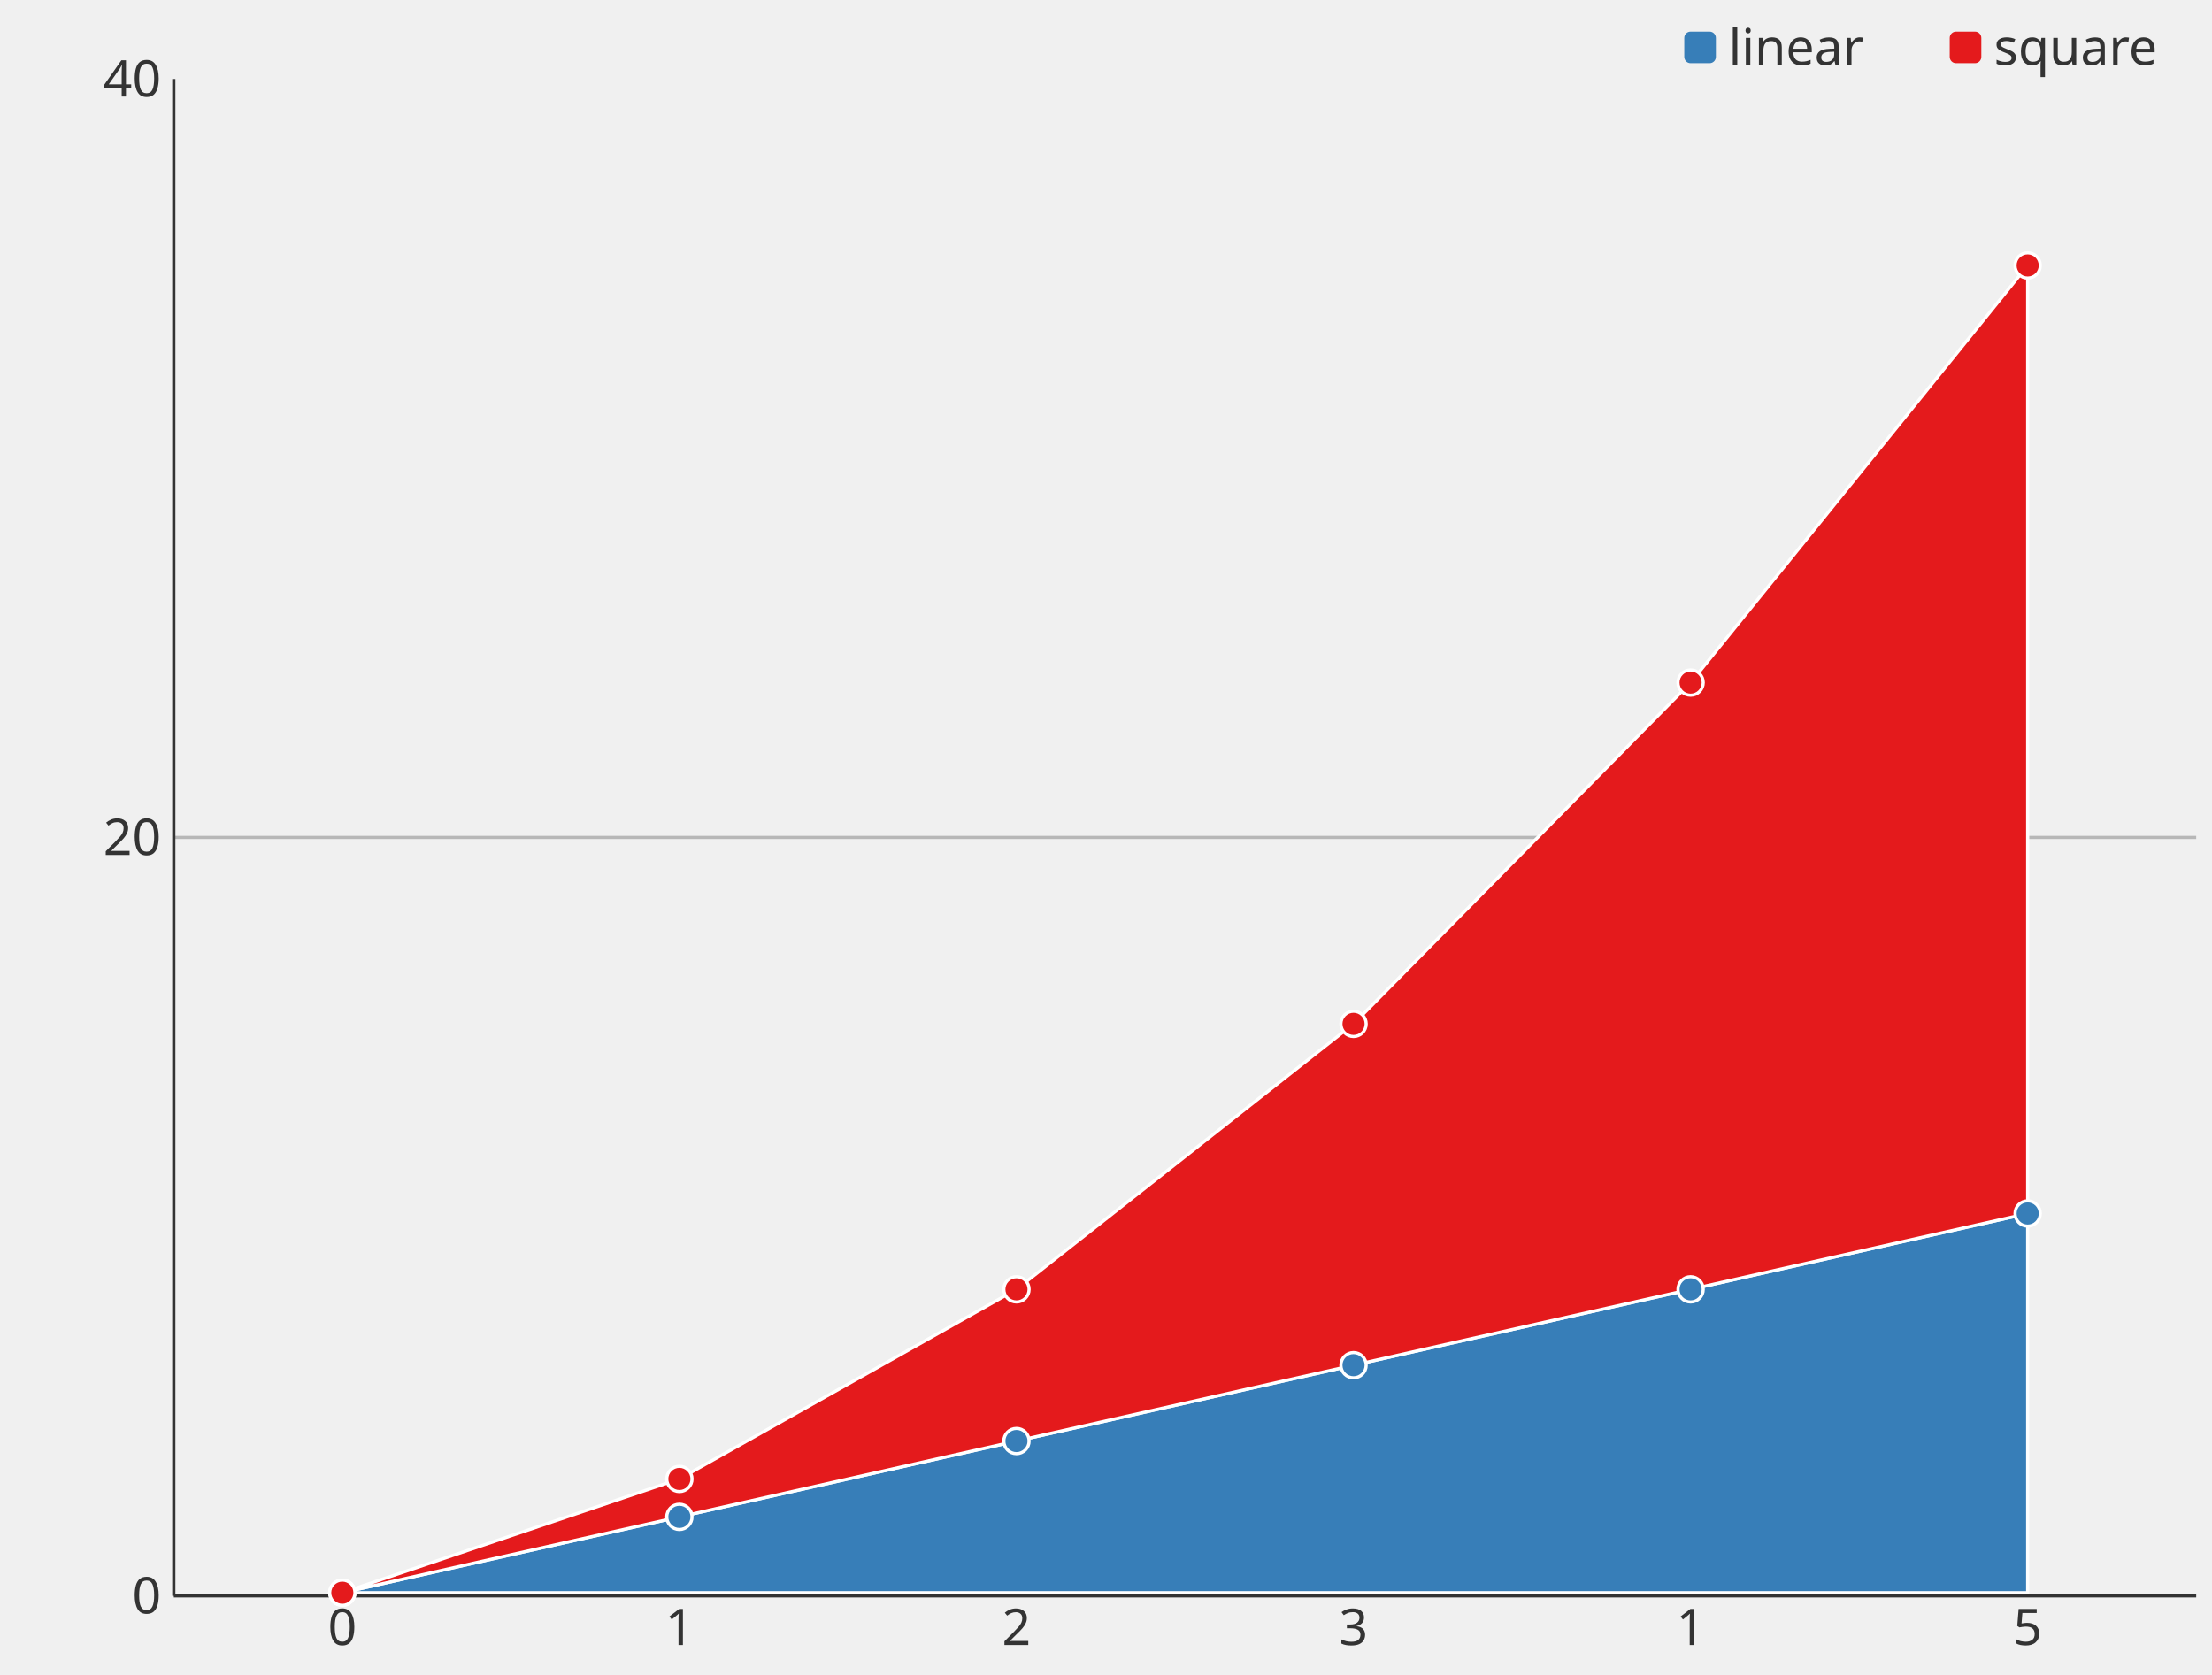
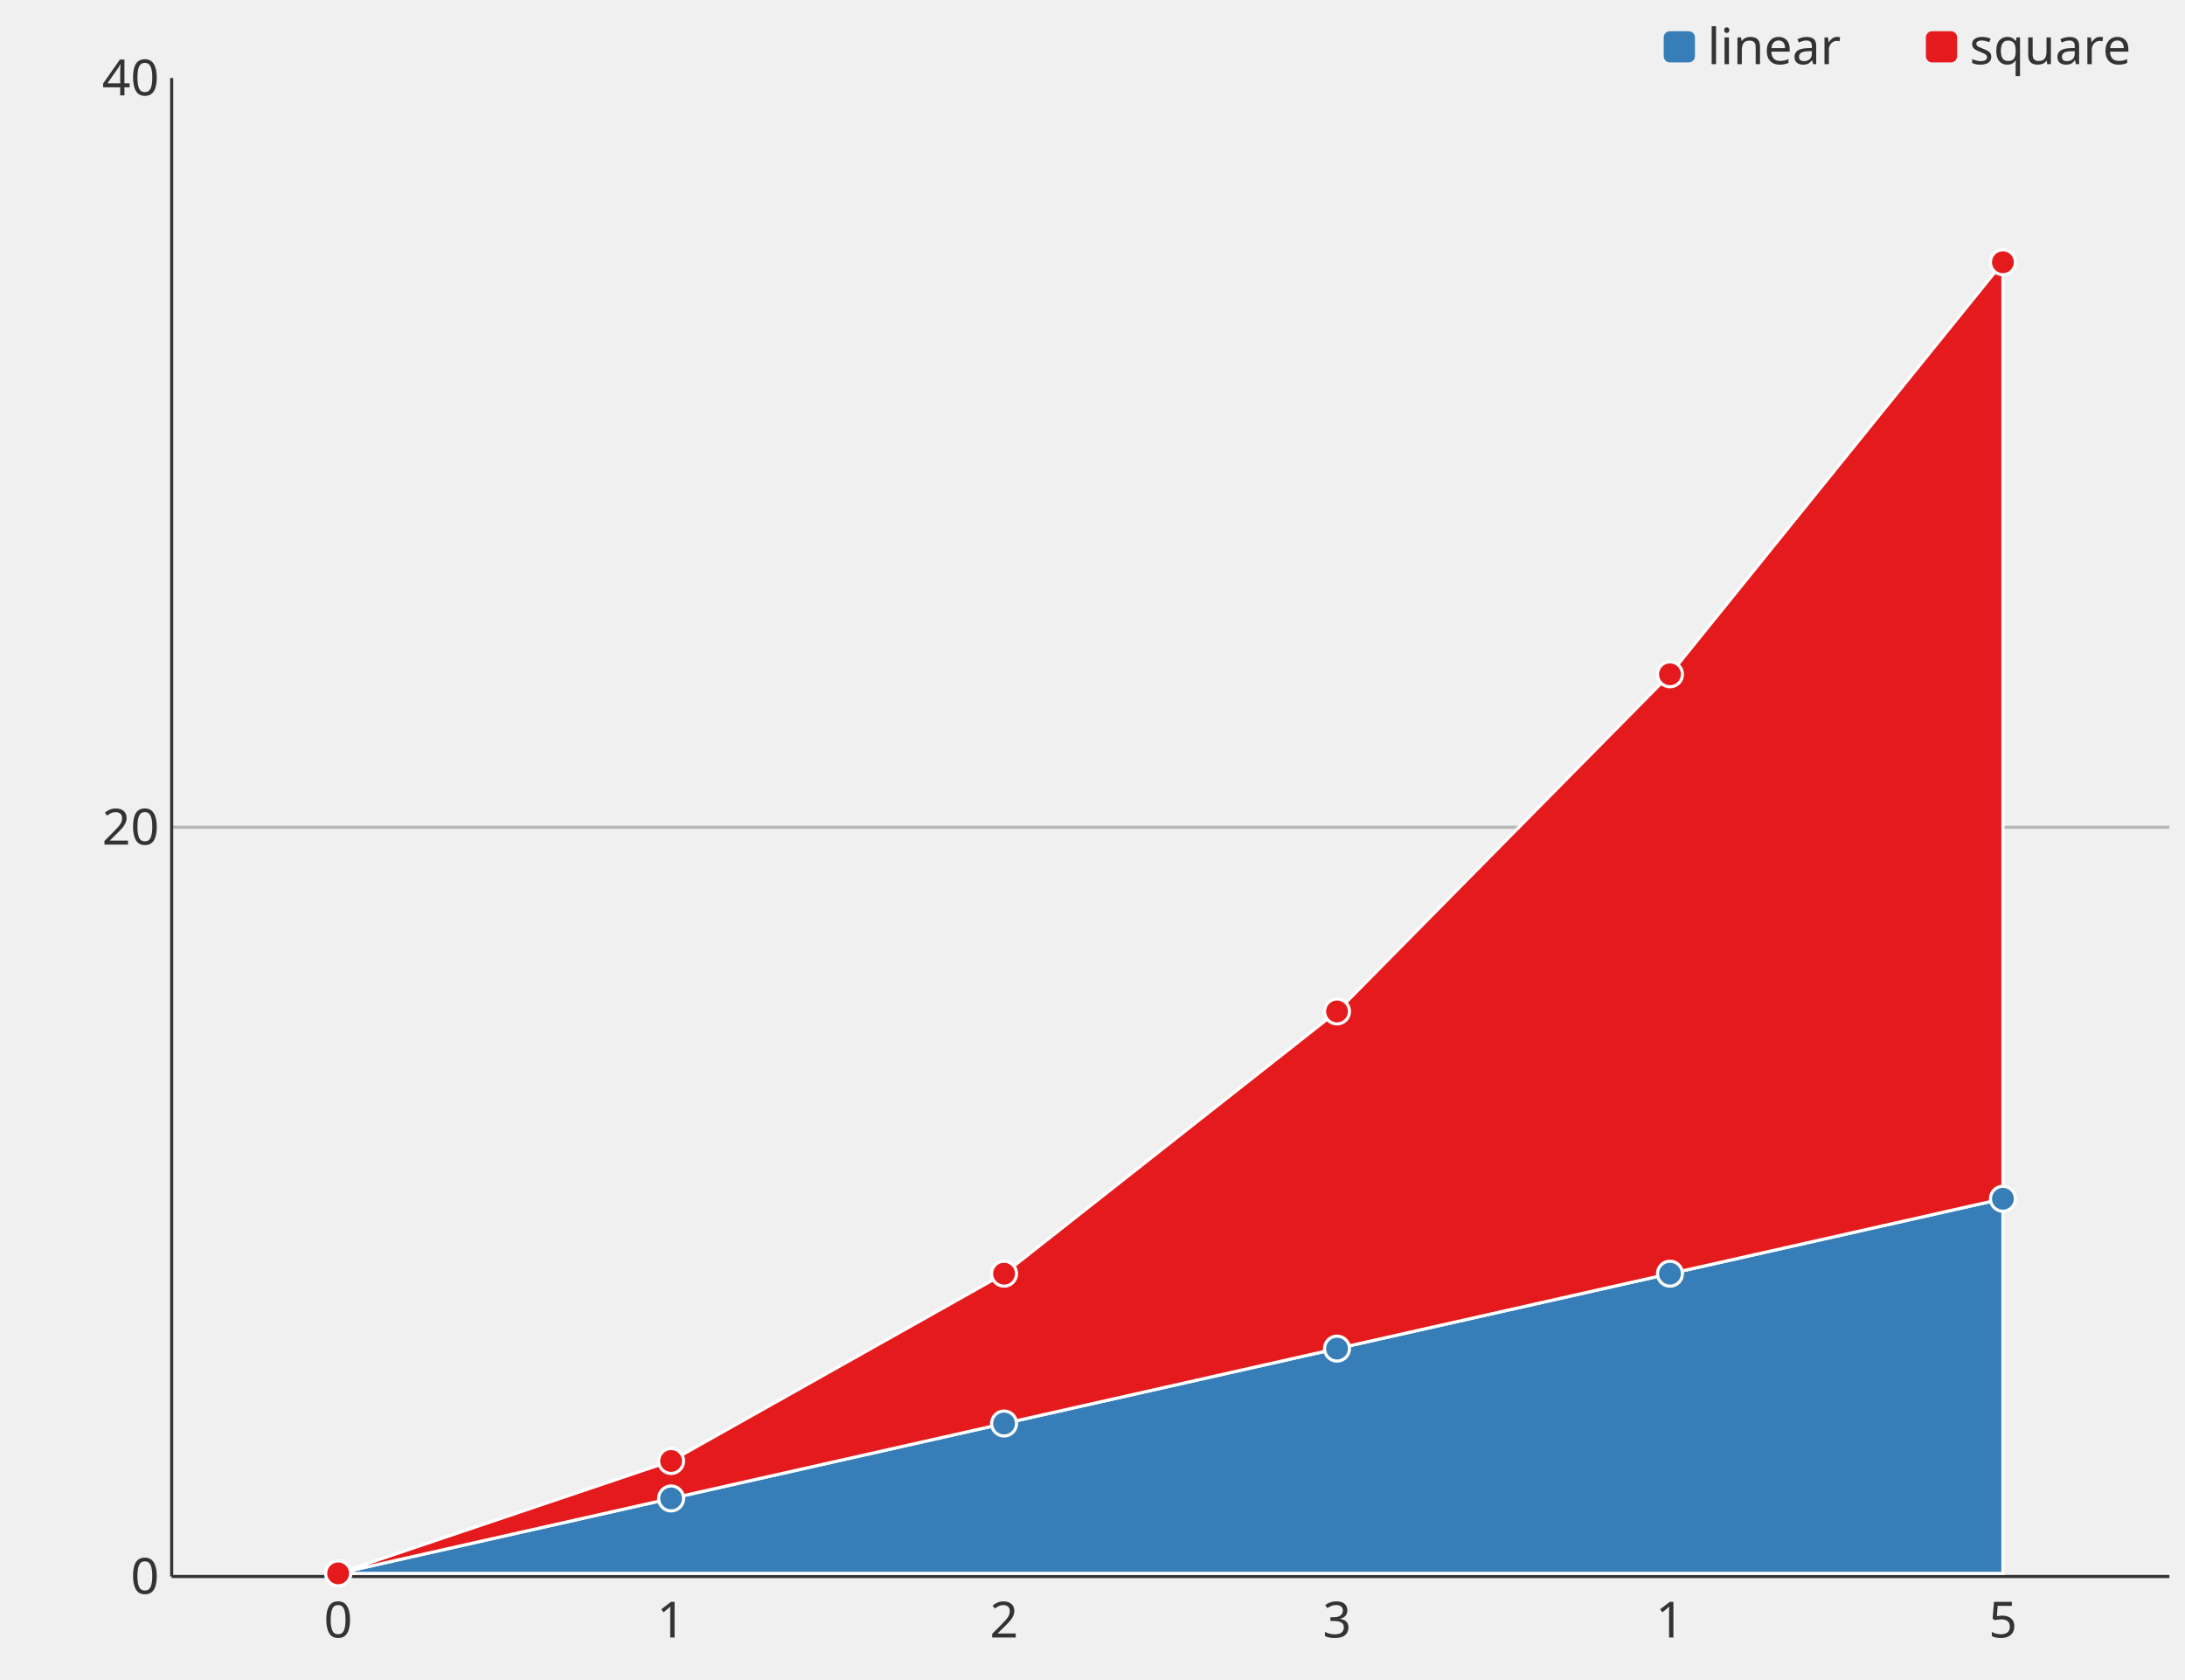
- <svg xmlns="http://www.w3.org/2000/svg" font-family="sans-serif" font-size="16" viewBox="-55 -25 700 530">
+ <svg xmlns="http://www.w3.org/2000/svg" font-family="sans-serif" font-size="16" viewBox="-55 -25 700 538">
  <style>
		@media (prefers-color-scheme: dark) {
			[fill="#333"] {fill: white}
			[stroke="#333"] {stroke: white}
		}
	</style>
  <g role="table">
    <line stroke="#333" x1="0" x2="0" y1="0" y2="480" />
    <line stroke="#333" x1="0" x2="640" y1="480" y2="480" />
    <line opacity="0.3" stroke="#333" x1="0" x2="640" y1="240" y2="240" />
    <g aria-hidden="true">
      <text dominant-baseline="middle" fill="#333" text-anchor="end" x="-4" y="480">0</text>
      <text dominant-baseline="middle" fill="#333" text-anchor="end" x="-4" y="240">20</text>
      <text dominant-baseline="middle" fill="#333" text-anchor="end" x="-4" y="0">40</text>
    </g>
    <g role="row">
-       <text dominant-baseline="middle" fill="#333" role="columnheader" text-anchor="middle" x="53.333" y="490">0</text>
-       <text dominant-baseline="middle" fill="#333" role="columnheader" text-anchor="middle" x="160" y="490">1</text>
-       <text dominant-baseline="middle" fill="#333" role="columnheader" text-anchor="middle" x="266.667" y="490">2</text>
-       <text dominant-baseline="middle" fill="#333" role="columnheader" text-anchor="middle" x="373.333" y="490">3</text>
-       <text dominant-baseline="middle" fill="#333" role="columnheader" text-anchor="middle" x="480" y="490">1</text>
-       <text dominant-baseline="middle" fill="#333" role="columnheader" text-anchor="middle" x="586.667" y="490">5</text>
+       <text dominant-baseline="middle" fill="#333" role="columnheader" text-anchor="middle" x="53.333" y="494">0</text>
+       <text dominant-baseline="middle" fill="#333" role="columnheader" text-anchor="middle" x="160" y="494">1</text>
+       <text dominant-baseline="middle" fill="#333" role="columnheader" text-anchor="middle" x="266.667" y="494">2</text>
+       <text dominant-baseline="middle" fill="#333" role="columnheader" text-anchor="middle" x="373.333" y="494">3</text>
+       <text dominant-baseline="middle" fill="#333" role="columnheader" text-anchor="middle" x="480" y="494">1</text>
+       <text dominant-baseline="middle" fill="#333" role="columnheader" text-anchor="middle" x="586.667" y="494">5</text>
    </g>
    <g aria-hidden="true">
      <rect fill="#377eb8" height="10" rx="2" ry="2" width="10" x="478" y="-15" />
      <text dominant-baseline="middle" fill="#333" x="492" y="-10">linear</text>
      <rect fill="#e41a1c" height="10" rx="2" ry="2" width="10" x="562" y="-15" />
      <text dominant-baseline="middle" fill="#333" x="576" y="-10">square</text>
    </g>
    <polygon fill="#377eb8" points="53.333,479 160,455 266.667,431 373.333,407 480,383 586.667,359 586.667,479 480,479 373.333,479 266.667,479 160,479 53.333,479" stroke="white" />
    <polygon fill="#e41a1c" points="53.333,479 160,443 266.667,383 373.333,299 480,191 586.667,59 586.667,359 480,383 373.333,407 266.667,431 160,455 53.333,479" stroke="white" />
    <g fill="#377eb8" role="row" stroke="white">
      <circle cx="53.333" cy="479" r="4" role="cell" />
      <circle cx="160" cy="455" r="4" role="cell">
				</circle>
      <circle cx="266.667" cy="431" r="4" role="cell">
				</circle>
      <circle cx="373.333" cy="407" r="4" role="cell">
				</circle>
      <circle cx="480" cy="383" r="4" role="cell">
				</circle>
      <circle cx="586.667" cy="359" r="4" role="cell">
				</circle>
    </g>
    <g fill="#e41a1c" role="row" stroke="white">
      <circle cx="53.333" cy="479" r="4" role="cell" />
      <circle cx="160" cy="443" r="4" role="cell">
				</circle>
      <circle cx="266.667" cy="383" r="4" role="cell">
				</circle>
      <circle cx="373.333" cy="299" r="4" role="cell">
				</circle>
      <circle cx="480" cy="191" r="4" role="cell">
				</circle>
      <circle cx="586.667" cy="59" r="4" role="cell">
				</circle>
    </g>
  </g>
</svg>
